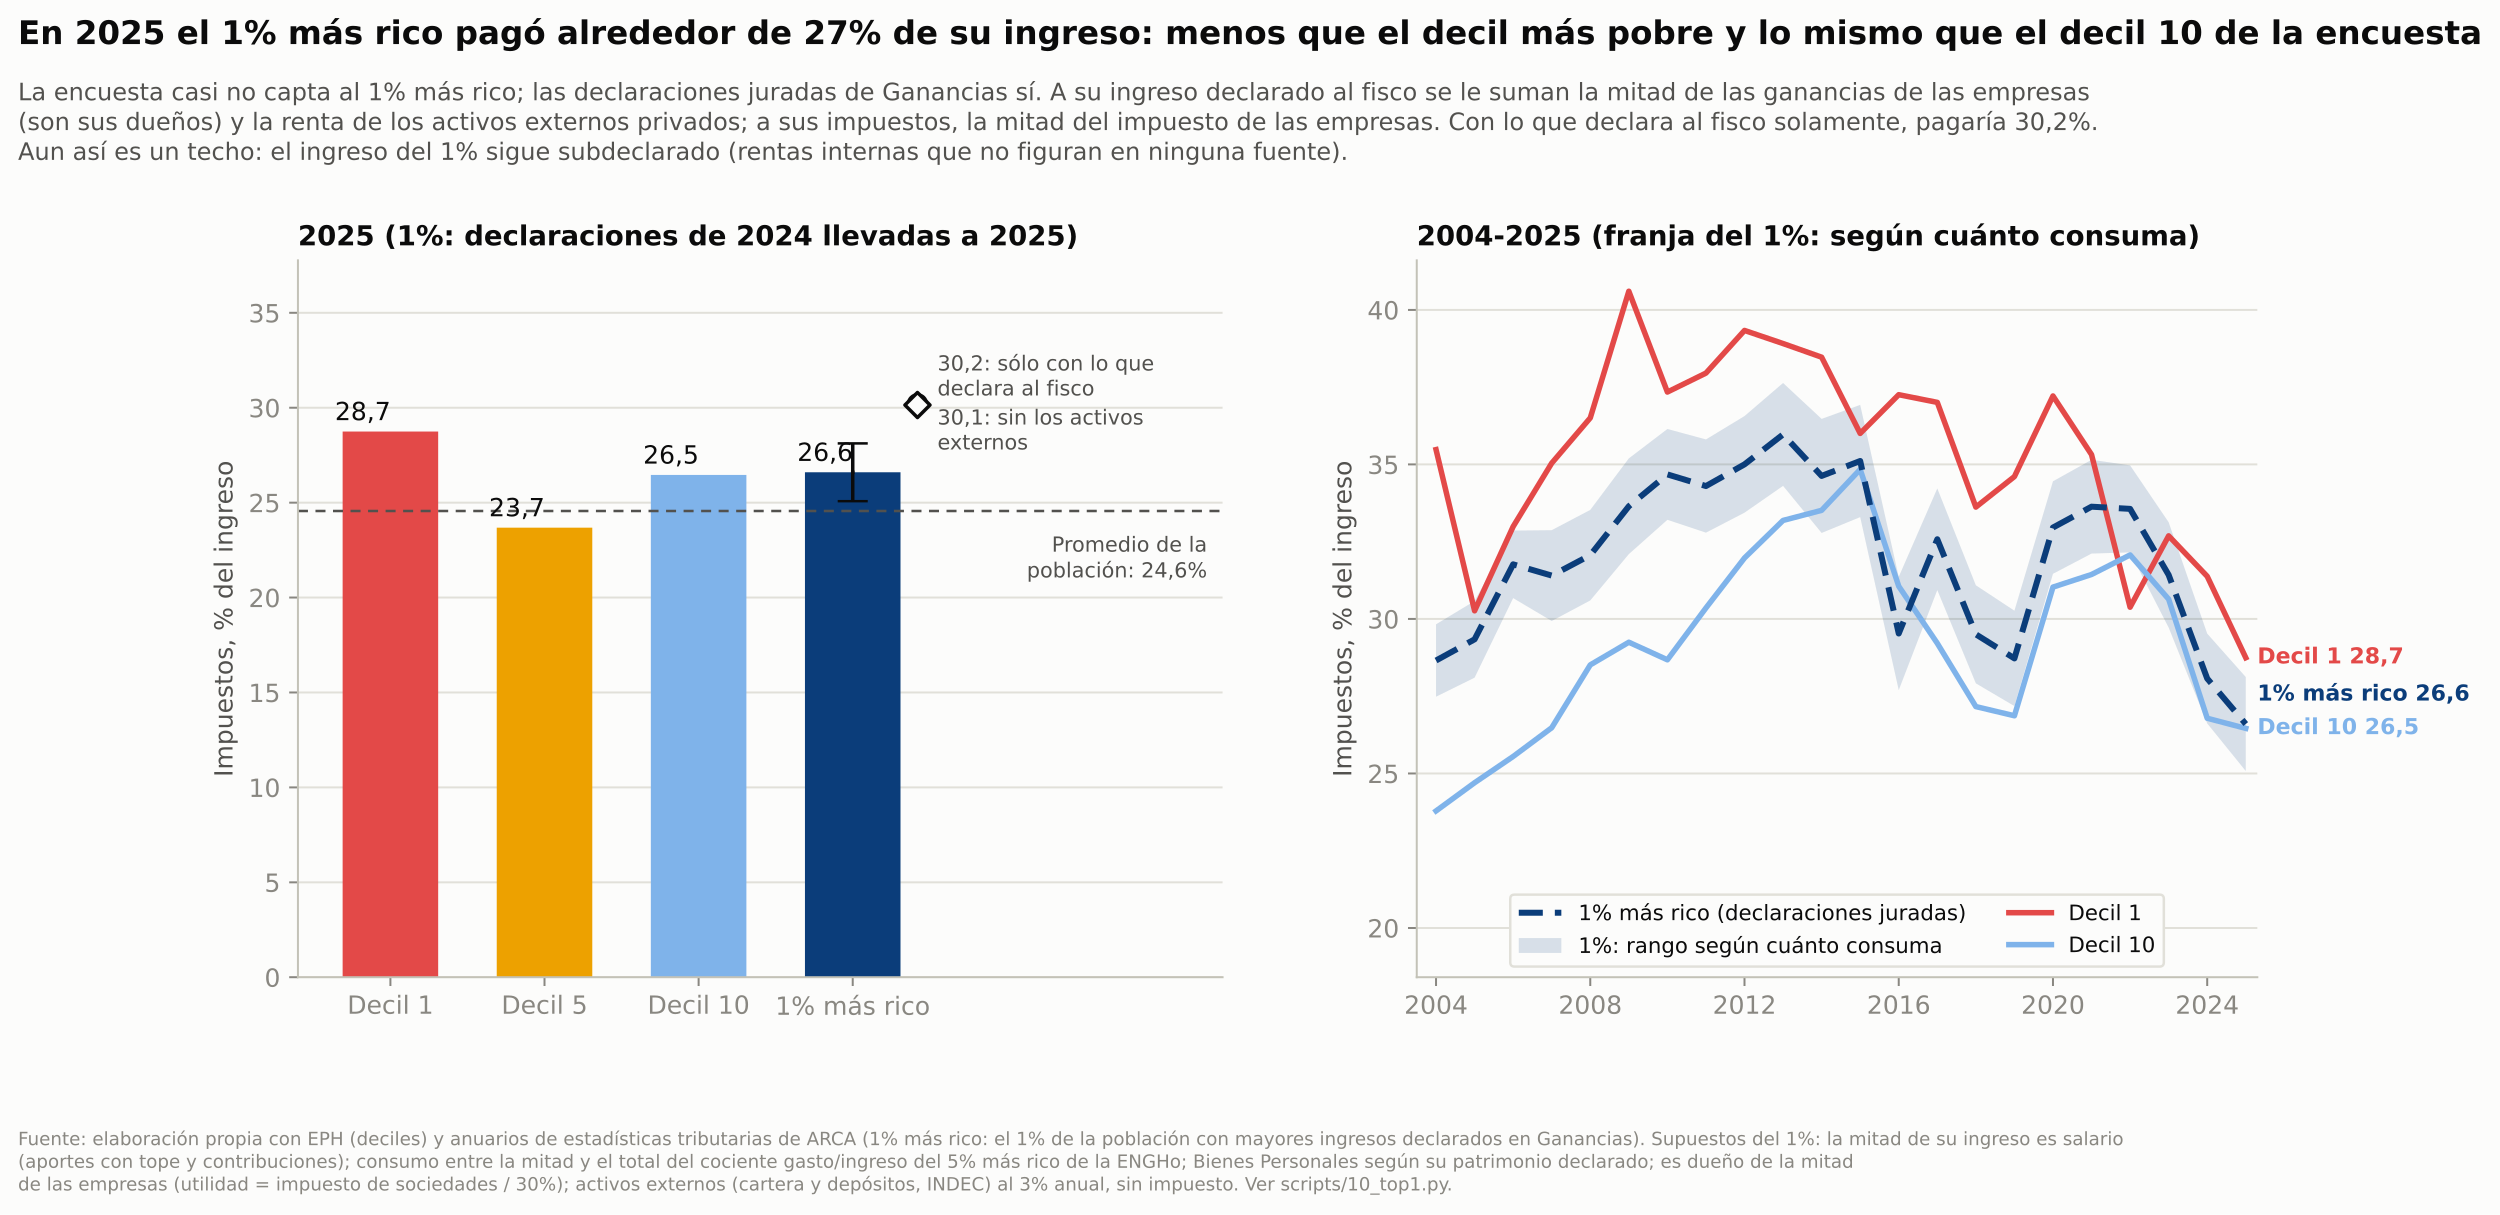
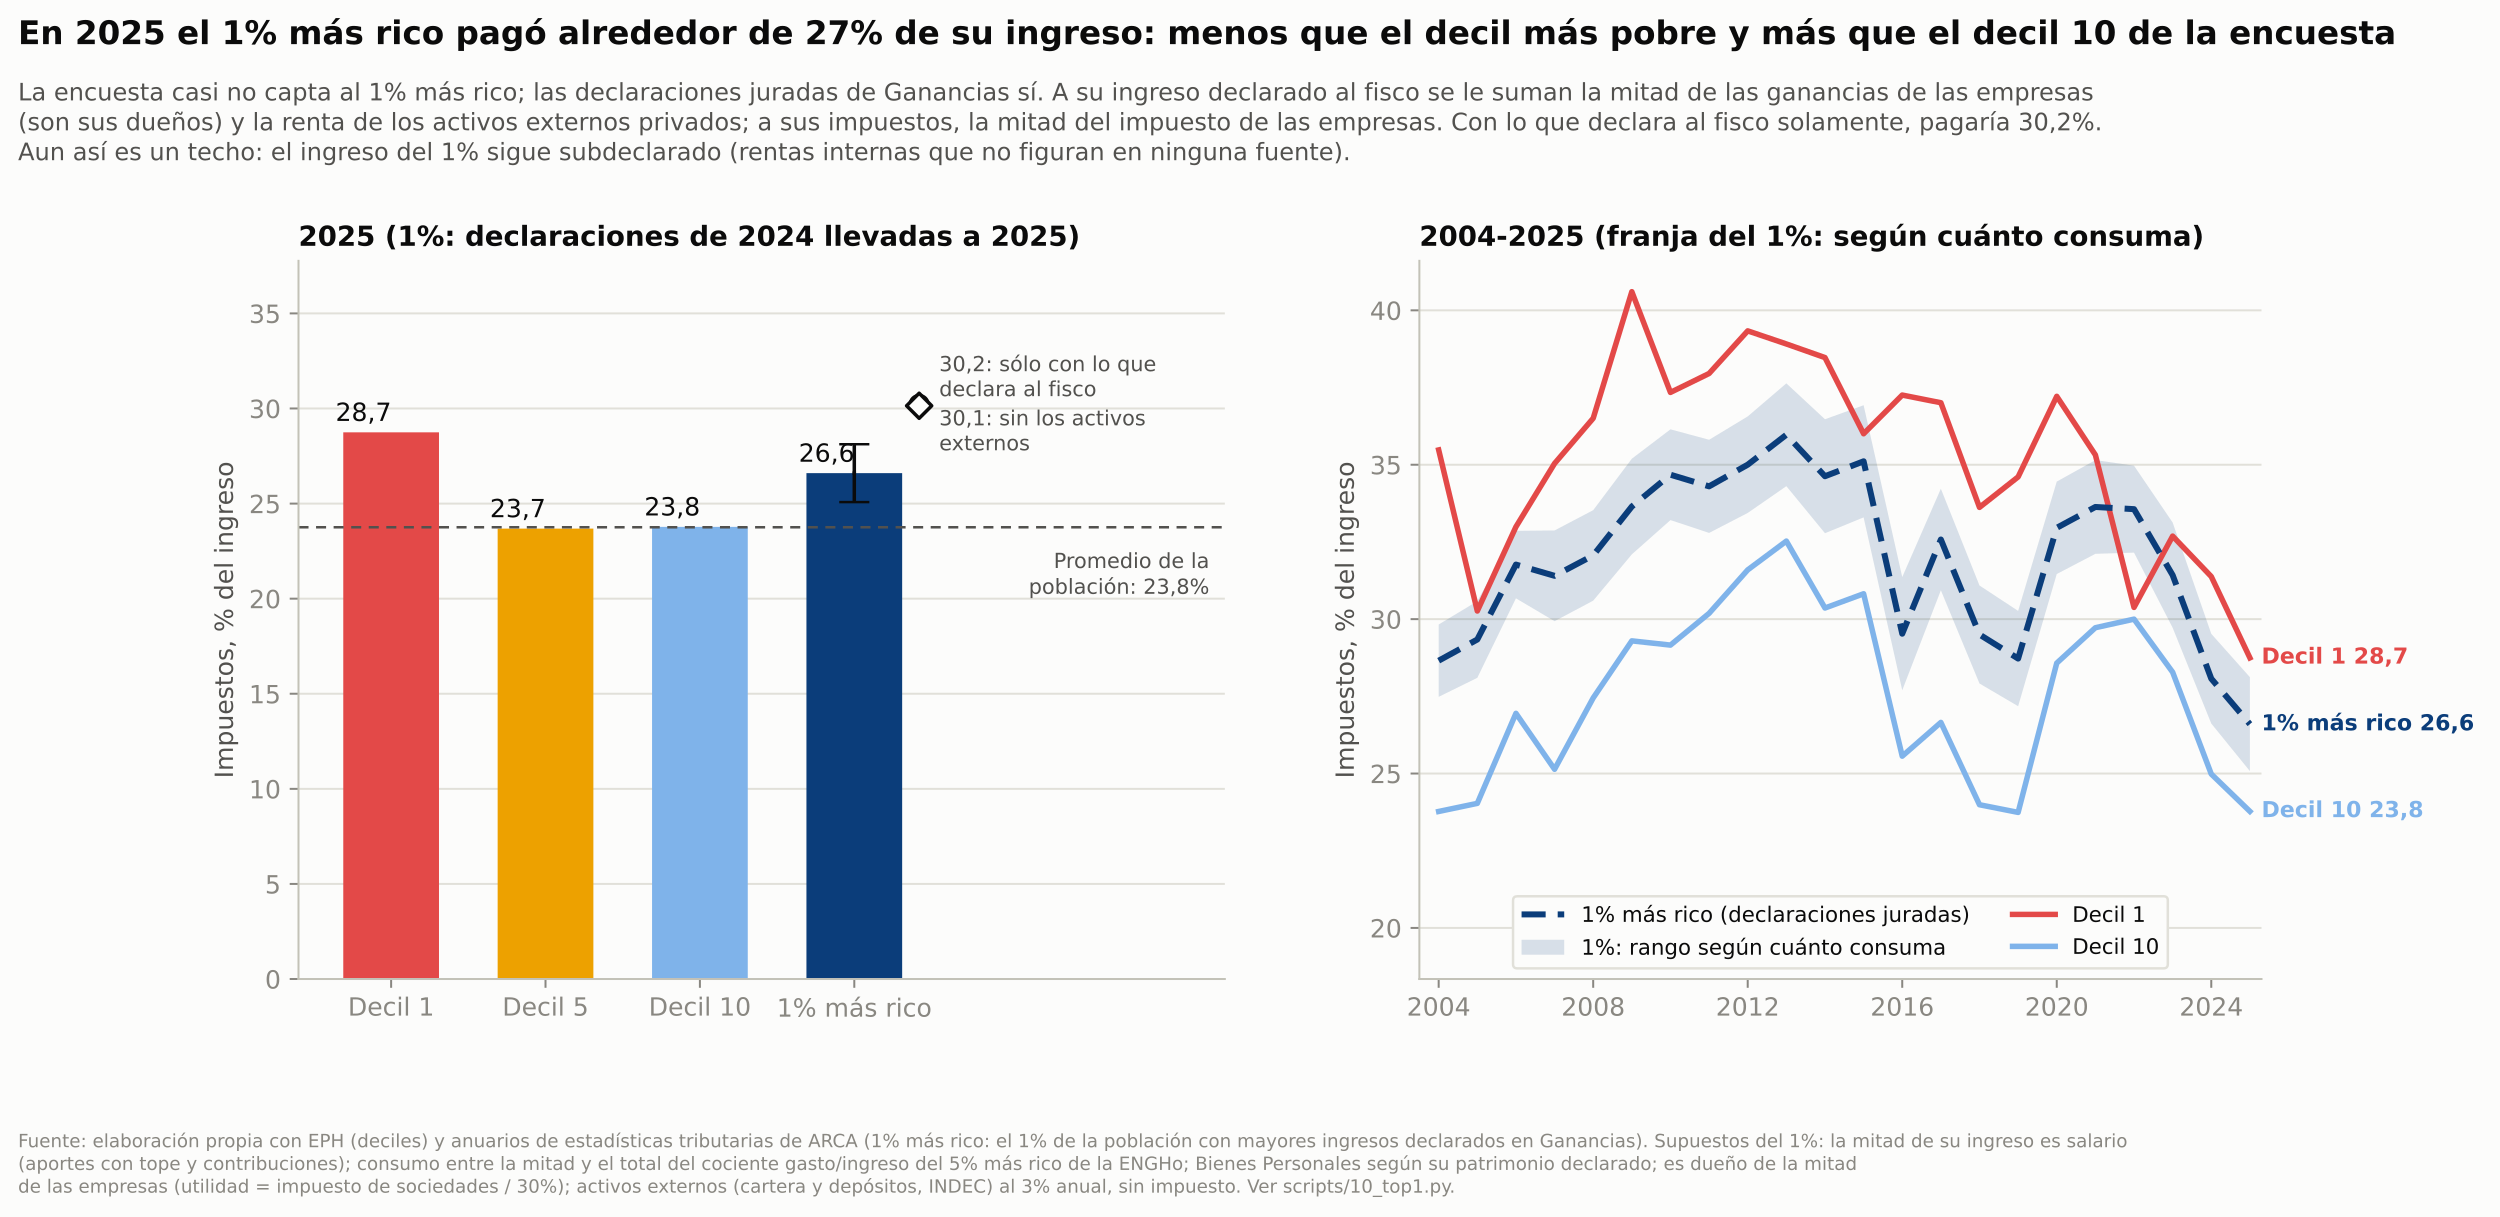
- <svg xmlns="http://www.w3.org/2000/svg" xmlns:xlink="http://www.w3.org/1999/xlink" width="998.346pt" height="485.082pt" viewBox="0 0 998.346 485.082" version="1.1">
+ <svg xmlns="http://www.w3.org/2000/svg" xmlns:xlink="http://www.w3.org/1999/xlink" width="996.511pt" height="485.082pt" viewBox="0 0 996.511 485.082" version="1.1">
  <defs>
    <style type="text/css">*{stroke-linejoin: round; stroke-linecap: butt}</style>
  </defs>
  <g id="figure_1">
    <g id="patch_1">
-       <path d="M 0 485.082  L 998.346 485.082  L 998.346 0  L 0 0  z " style="fill: #fcfcfb" />
+       <path d="M 0 485.082  L 996.511 485.082  L 996.511 0  L 0 0  z " style="fill: #fcfcfb" />
    </g>
    <g id="axes_1">
      <g id="patch_2">
        <path d="M 118.98 390.24  L 488.223 390.24  L 488.223 103.968  L 118.98 103.968  z " style="fill: #fcfcfb" />
      </g>
      <g id="matplotlib.axis_1">
        <g id="xtick_1">
          <g id="line2d_1">
            <defs>
-               <path id="m5afab92c2d" d="M 0 0  L 0 3.5  " style="stroke: #898781; stroke-width: 0.8" />
+               <path id="mdce2cc5792" d="M 0 0  L 0 3.5  " style="stroke: #898781; stroke-width: 0.8" />
            </defs>
            <g>
-               <use xlink:href="#m5afab92c2d" x="155.904" y="390.24" style="fill: #898781; stroke: #898781; stroke-width: 0.8" />
+               <use xlink:href="#mdce2cc5792" x="155.904" y="390.24" style="fill: #898781; stroke: #898781; stroke-width: 0.8" />
            </g>
          </g>
          <g id="text_1">
            <text style="font-size: 10px; font-family: 'DejaVu Sans'; text-anchor: middle; fill: #898781" x="155.904" y="404.838" transform="rotate(-0 155.9043 404.8384)">Decil 1</text>
          </g>
        </g>
        <g id="xtick_2">
          <g id="line2d_2">
            <g>
-               <use xlink:href="#m5afab92c2d" x="217.445" y="390.24" style="fill: #898781; stroke: #898781; stroke-width: 0.8" />
+               <use xlink:href="#mdce2cc5792" x="217.445" y="390.24" style="fill: #898781; stroke: #898781; stroke-width: 0.8" />
            </g>
          </g>
          <g id="text_2">
            <text style="font-size: 10px; font-family: 'DejaVu Sans'; text-anchor: middle; fill: #898781" x="217.445" y="404.838" transform="rotate(-0 217.4449 404.8384)">Decil 5</text>
          </g>
        </g>
        <g id="xtick_3">
          <g id="line2d_3">
            <g>
-               <use xlink:href="#m5afab92c2d" x="278.985" y="390.24" style="fill: #898781; stroke: #898781; stroke-width: 0.8" />
+               <use xlink:href="#mdce2cc5792" x="278.985" y="390.24" style="fill: #898781; stroke: #898781; stroke-width: 0.8" />
            </g>
          </g>
          <g id="text_3">
            <text style="font-size: 10px; font-family: 'DejaVu Sans'; text-anchor: middle; fill: #898781" x="278.985" y="404.838" transform="rotate(-0 278.9854 404.8384)">Decil 10</text>
          </g>
        </g>
        <g id="xtick_4">
          <g id="line2d_4">
            <g>
-               <use xlink:href="#m5afab92c2d" x="340.526" y="390.24" style="fill: #898781; stroke: #898781; stroke-width: 0.8" />
+               <use xlink:href="#mdce2cc5792" x="340.526" y="390.24" style="fill: #898781; stroke: #898781; stroke-width: 0.8" />
            </g>
          </g>
          <g id="text_4">
            <text style="font-size: 10px; font-family: 'DejaVu Sans'; text-anchor: middle; fill: #898781" x="340.526" y="405.238" transform="rotate(-0 340.5259 405.2384)">1% más rico</text>
          </g>
        </g>
      </g>
      <g id="matplotlib.axis_2">
        <g id="ytick_1">
          <g id="line2d_5">
-             <path d="M 118.98 390.24  L 488.223 390.24  " clip-path="url(#pe74b79277b)" style="fill: none; stroke: #e1e0d9; stroke-width: 0.8; stroke-linecap: square" />
+             <path d="M 118.98 390.24  L 488.223 390.24  " clip-path="url(#pda85a50dc4)" style="fill: none; stroke: #e1e0d9; stroke-width: 0.8; stroke-linecap: square" />
          </g>
          <g id="line2d_6">
            <defs>
-               <path id="maa67531d30" d="M 0 0  L -3.5 0  " style="stroke: #898781; stroke-width: 0.8" />
+               <path id="m5484d71005" d="M 0 0  L -3.5 0  " style="stroke: #898781; stroke-width: 0.8" />
            </defs>
            <g>
-               <use xlink:href="#maa67531d30" x="118.98" y="390.24" style="fill: #898781; stroke: #898781; stroke-width: 0.8" />
+               <use xlink:href="#m5484d71005" x="118.98" y="390.24" style="fill: #898781; stroke: #898781; stroke-width: 0.8" />
            </g>
          </g>
          <g id="text_5">
            <text style="font-size: 10px; font-family: 'DejaVu Sans'; text-anchor: end; fill: #898781" x="111.98" y="394.039" transform="rotate(-0 111.98 394.0388)">0</text>
          </g>
        </g>
        <g id="ytick_2">
          <g id="line2d_7">
-             <path d="M 118.98 352.338  L 488.223 352.338  " clip-path="url(#pe74b79277b)" style="fill: none; stroke: #e1e0d9; stroke-width: 0.8; stroke-linecap: square" />
+             <path d="M 118.98 352.338  L 488.223 352.338  " clip-path="url(#pda85a50dc4)" style="fill: none; stroke: #e1e0d9; stroke-width: 0.8; stroke-linecap: square" />
          </g>
          <g id="line2d_8">
            <g>
-               <use xlink:href="#maa67531d30" x="118.98" y="352.338" style="fill: #898781; stroke: #898781; stroke-width: 0.8" />
+               <use xlink:href="#m5484d71005" x="118.98" y="352.338" style="fill: #898781; stroke: #898781; stroke-width: 0.8" />
            </g>
          </g>
          <g id="text_6">
            <text style="font-size: 10px; font-family: 'DejaVu Sans'; text-anchor: end; fill: #898781" x="111.98" y="356.137" transform="rotate(-0 111.98 356.1365)">5</text>
          </g>
        </g>
        <g id="ytick_3">
          <g id="line2d_9">
-             <path d="M 118.98 314.435  L 488.223 314.435  " clip-path="url(#pe74b79277b)" style="fill: none; stroke: #e1e0d9; stroke-width: 0.8; stroke-linecap: square" />
+             <path d="M 118.98 314.435  L 488.223 314.435  " clip-path="url(#pda85a50dc4)" style="fill: none; stroke: #e1e0d9; stroke-width: 0.8; stroke-linecap: square" />
          </g>
          <g id="line2d_10">
            <g>
-               <use xlink:href="#maa67531d30" x="118.98" y="314.435" style="fill: #898781; stroke: #898781; stroke-width: 0.8" />
+               <use xlink:href="#m5484d71005" x="118.98" y="314.435" style="fill: #898781; stroke: #898781; stroke-width: 0.8" />
            </g>
          </g>
          <g id="text_7">
            <text style="font-size: 10px; font-family: 'DejaVu Sans'; text-anchor: end; fill: #898781" x="111.98" y="318.234" transform="rotate(-0 111.98 318.2342)">10</text>
          </g>
        </g>
        <g id="ytick_4">
          <g id="line2d_11">
-             <path d="M 118.98 276.533  L 488.223 276.533  " clip-path="url(#pe74b79277b)" style="fill: none; stroke: #e1e0d9; stroke-width: 0.8; stroke-linecap: square" />
+             <path d="M 118.98 276.533  L 488.223 276.533  " clip-path="url(#pda85a50dc4)" style="fill: none; stroke: #e1e0d9; stroke-width: 0.8; stroke-linecap: square" />
          </g>
          <g id="line2d_12">
            <g>
-               <use xlink:href="#maa67531d30" x="118.98" y="276.533" style="fill: #898781; stroke: #898781; stroke-width: 0.8" />
+               <use xlink:href="#m5484d71005" x="118.98" y="276.533" style="fill: #898781; stroke: #898781; stroke-width: 0.8" />
            </g>
          </g>
          <g id="text_8">
            <text style="font-size: 10px; font-family: 'DejaVu Sans'; text-anchor: end; fill: #898781" x="111.98" y="280.332" transform="rotate(-0 111.98 280.3319)">15</text>
          </g>
        </g>
        <g id="ytick_5">
          <g id="line2d_13">
-             <path d="M 118.98 238.631  L 488.223 238.631  " clip-path="url(#pe74b79277b)" style="fill: none; stroke: #e1e0d9; stroke-width: 0.8; stroke-linecap: square" />
+             <path d="M 118.98 238.631  L 488.223 238.631  " clip-path="url(#pda85a50dc4)" style="fill: none; stroke: #e1e0d9; stroke-width: 0.8; stroke-linecap: square" />
          </g>
          <g id="line2d_14">
            <g>
-               <use xlink:href="#maa67531d30" x="118.98" y="238.631" style="fill: #898781; stroke: #898781; stroke-width: 0.8" />
+               <use xlink:href="#m5484d71005" x="118.98" y="238.631" style="fill: #898781; stroke: #898781; stroke-width: 0.8" />
            </g>
          </g>
          <g id="text_9">
            <text style="font-size: 10px; font-family: 'DejaVu Sans'; text-anchor: end; fill: #898781" x="111.98" y="242.43" transform="rotate(-0 111.98 242.4296)">20</text>
          </g>
        </g>
        <g id="ytick_6">
          <g id="line2d_15">
-             <path d="M 118.98 200.729  L 488.223 200.729  " clip-path="url(#pe74b79277b)" style="fill: none; stroke: #e1e0d9; stroke-width: 0.8; stroke-linecap: square" />
+             <path d="M 118.98 200.729  L 488.223 200.729  " clip-path="url(#pda85a50dc4)" style="fill: none; stroke: #e1e0d9; stroke-width: 0.8; stroke-linecap: square" />
          </g>
          <g id="line2d_16">
            <g>
-               <use xlink:href="#maa67531d30" x="118.98" y="200.729" style="fill: #898781; stroke: #898781; stroke-width: 0.8" />
+               <use xlink:href="#m5484d71005" x="118.98" y="200.729" style="fill: #898781; stroke: #898781; stroke-width: 0.8" />
            </g>
          </g>
          <g id="text_10">
            <text style="font-size: 10px; font-family: 'DejaVu Sans'; text-anchor: end; fill: #898781" x="111.98" y="204.527" transform="rotate(-0 111.98 204.5273)">25</text>
          </g>
        </g>
        <g id="ytick_7">
          <g id="line2d_17">
-             <path d="M 118.98 162.826  L 488.223 162.826  " clip-path="url(#pe74b79277b)" style="fill: none; stroke: #e1e0d9; stroke-width: 0.8; stroke-linecap: square" />
+             <path d="M 118.98 162.826  L 488.223 162.826  " clip-path="url(#pda85a50dc4)" style="fill: none; stroke: #e1e0d9; stroke-width: 0.8; stroke-linecap: square" />
          </g>
          <g id="line2d_18">
            <g>
-               <use xlink:href="#maa67531d30" x="118.98" y="162.826" style="fill: #898781; stroke: #898781; stroke-width: 0.8" />
+               <use xlink:href="#m5484d71005" x="118.98" y="162.826" style="fill: #898781; stroke: #898781; stroke-width: 0.8" />
            </g>
          </g>
          <g id="text_11">
            <text style="font-size: 10px; font-family: 'DejaVu Sans'; text-anchor: end; fill: #898781" x="111.98" y="166.625" transform="rotate(-0 111.98 166.625)">30</text>
          </g>
        </g>
        <g id="ytick_8">
          <g id="line2d_19">
-             <path d="M 118.98 124.924  L 488.223 124.924  " clip-path="url(#pe74b79277b)" style="fill: none; stroke: #e1e0d9; stroke-width: 0.8; stroke-linecap: square" />
+             <path d="M 118.98 124.924  L 488.223 124.924  " clip-path="url(#pda85a50dc4)" style="fill: none; stroke: #e1e0d9; stroke-width: 0.8; stroke-linecap: square" />
          </g>
          <g id="line2d_20">
            <g>
-               <use xlink:href="#maa67531d30" x="118.98" y="124.924" style="fill: #898781; stroke: #898781; stroke-width: 0.8" />
+               <use xlink:href="#m5484d71005" x="118.98" y="124.924" style="fill: #898781; stroke: #898781; stroke-width: 0.8" />
            </g>
          </g>
          <g id="text_12">
            <text style="font-size: 10px; font-family: 'DejaVu Sans'; text-anchor: end; fill: #898781" x="111.98" y="128.723" transform="rotate(-0 111.98 128.7227)">35</text>
          </g>
        </g>
        <g id="text_13">
          <text style="font-size: 10px; font-family: 'DejaVu Sans'; text-anchor: middle; fill: #52514e" x="92.853" y="247.104" transform="rotate(-90 92.85266 247.104)">Impuestos, % del ingreso</text>
        </g>
      </g>
      <g id="patch_3">
-         <path d="M 136.827 390.24  L 174.982 390.24  L 174.982 172.332  L 136.827 172.332  z " clip-path="url(#pe74b79277b)" style="fill: #e34948" />
+         <path d="M 136.827 390.24  L 174.982 390.24  L 174.982 172.332  L 136.827 172.332  z " clip-path="url(#pda85a50dc4)" style="fill: #e34948" />
      </g>
      <g id="patch_4">
-         <path d="M 198.367 390.24  L 236.522 390.24  L 236.522 210.713  L 198.367 210.713  z " clip-path="url(#pe74b79277b)" style="fill: #eda100" />
+         <path d="M 198.367 390.24  L 236.522 390.24  L 236.522 210.713  L 198.367 210.713  z " clip-path="url(#pda85a50dc4)" style="fill: #eda100" />
      </g>
      <g id="patch_5">
-         <path d="M 259.908 390.24  L 298.063 390.24  L 298.063 189.671  L 259.908 189.671  z " clip-path="url(#pe74b79277b)" style="fill: #7fb3ea" />
+         <path d="M 259.908 390.24  L 298.063 390.24  L 298.063 210.018  L 259.908 210.018  z " clip-path="url(#pda85a50dc4)" style="fill: #7fb3ea" />
      </g>
      <g id="patch_6">
-         <path d="M 321.448 390.24  L 359.604 390.24  L 359.604 188.606  L 321.448 188.606  z " clip-path="url(#pe74b79277b)" style="fill: #0b3d7a" />
+         <path d="M 321.448 390.24  L 359.604 390.24  L 359.604 188.606  L 321.448 188.606  z " clip-path="url(#pda85a50dc4)" style="fill: #0b3d7a" />
      </g>
      <g id="LineCollection_1">
-         <path d="M 340.526 200.138  L 340.526 177.074  " clip-path="url(#pe74b79277b)" style="fill: none; stroke: #0b0b0b; stroke-width: 1.4" />
+         <path d="M 340.526 200.138  L 340.526 177.074  " clip-path="url(#pda85a50dc4)" style="fill: none; stroke: #0b0b0b; stroke-width: 1.4" />
      </g>
      <g id="line2d_21">
        <defs>
-           <path id="ma79f69ac75" d="M 6 0  L -6 -0  " style="stroke: #0b0b0b" />
+           <path id="m976a6bbd96" d="M 6 0  L -6 -0  " style="stroke: #0b0b0b" />
        </defs>
-         <g clip-path="url(#pe74b79277b)">
-           <use xlink:href="#ma79f69ac75" x="340.526" y="200.138" style="fill: #0b0b0b; stroke: #0b0b0b" />
+         <g clip-path="url(#pda85a50dc4)">
+           <use xlink:href="#m976a6bbd96" x="340.526" y="200.138" style="fill: #0b0b0b; stroke: #0b0b0b" />
        </g>
      </g>
      <g id="line2d_22">
-         <g clip-path="url(#pe74b79277b)">
-           <use xlink:href="#ma79f69ac75" x="340.526" y="177.074" style="fill: #0b0b0b; stroke: #0b0b0b" />
+         <g clip-path="url(#pda85a50dc4)">
+           <use xlink:href="#m976a6bbd96" x="340.526" y="177.074" style="fill: #0b0b0b; stroke: #0b0b0b" />
        </g>
      </g>
      <g id="line2d_23">
-         <path d="M 118.98 204.057  L 488.223 204.057  " clip-path="url(#pe74b79277b)" style="fill: none; stroke-dasharray: 4,3; stroke-dashoffset: 0; stroke: #52514e" />
+         <path d="M 118.98 210.172  L 488.223 210.172  " clip-path="url(#pda85a50dc4)" style="fill: none; stroke-dasharray: 4,3; stroke-dashoffset: 0; stroke: #52514e" />
      </g>
      <g id="line2d_24">
-         <path d="M 340.526 188.606  " clip-path="url(#pe74b79277b)" style="fill: none; stroke: #0b0b0b; stroke-width: 1.4; stroke-linecap: square" />
+         <path d="M 340.526 188.606  " clip-path="url(#pda85a50dc4)" style="fill: none; stroke: #0b0b0b; stroke-width: 1.4; stroke-linecap: square" />
      </g>
      <g id="patch_7">
        <path d="M 118.98 390.24  L 118.98 103.968  " style="fill: none; stroke: #c3c2b7; stroke-width: 0.8; stroke-linejoin: miter; stroke-linecap: square" />
      </g>
      <g id="patch_8">
        <path d="M 118.98 390.24  L 488.223 390.24  " style="fill: none; stroke: #c3c2b7; stroke-width: 0.8; stroke-linejoin: miter; stroke-linecap: square" />
      </g>
      <g id="text_14">
        <text style="font-size: 10px; font-family: 'DejaVu Sans'; text-anchor: start; fill: #0b0b0b" x="133.75" y="167.783" transform="rotate(-0 133.7497 167.7835)">28,7</text>
      </g>
      <g id="text_15">
        <text style="font-size: 10px; font-family: 'DejaVu Sans'; text-anchor: start; fill: #0b0b0b" x="195.29" y="206.165" transform="rotate(-0 195.2903 206.1645)">23,7</text>
      </g>
      <g id="text_16">
-         <text style="font-size: 10px; font-family: 'DejaVu Sans'; text-anchor: start; fill: #0b0b0b" x="256.831" y="185.123" transform="rotate(-0 256.8308 185.1228)">26,5</text>
+         <text style="font-size: 10px; font-family: 'DejaVu Sans'; text-anchor: start; fill: #0b0b0b" x="256.831" y="205.47" transform="rotate(-0 256.8308 205.4699)">23,8</text>
      </g>
      <g id="text_17">
        <text style="font-size: 10px; font-family: 'DejaVu Sans'; text-anchor: start; fill: #0b0b0b" x="318.371" y="184.058" transform="rotate(-0 318.3714 184.0577)">26,6</text>
      </g>
      <g id="text_18">
        <text style="font-size: 8.3px; font-family: 'DejaVu Sans'; fill: #52514e" transform="translate(374.3732 147.951)">30,2: sólo con lo que</text>
        <text style="font-size: 8.3px; font-family: 'DejaVu Sans'; fill: #52514e" transform="translate(374.3732 157.9133)">declara al fisco</text>
      </g>
      <g id="text_19">
        <text style="font-size: 8.3px; font-family: 'DejaVu Sans'; fill: #52514e" transform="translate(374.3732 169.5292)">30,1: sin los activos</text>
        <text style="font-size: 8.3px; font-family: 'DejaVu Sans'; fill: #52514e" transform="translate(374.3732 179.4909)">externos</text>
      </g>
      <g id="text_20">
-         <text style="font-size: 8.3px; font-family: 'DejaVu Sans'; fill: #52514e" transform="translate(420.0124 220.2906)">Promedio de la</text>
-         <text style="font-size: 8.3px; font-family: 'DejaVu Sans'; fill: #52514e" transform="translate(410.0511 230.5849)">población: 24,6%</text>
+         <text style="font-size: 8.3px; font-family: 'DejaVu Sans'; fill: #52514e" transform="translate(420.0124 226.4059)">Promedio de la</text>
+         <text style="font-size: 8.3px; font-family: 'DejaVu Sans'; fill: #52514e" transform="translate(410.0511 236.7002)">población: 23,8%</text>
      </g>
      <g id="text_21">
        <text style="font-weight: 700; font-size: 11px; font-family: 'DejaVu Sans'; text-anchor: start; fill: #0b0b0b" x="118.98" y="97.968" transform="rotate(-0 118.98 97.968)">2025 (1%: declaraciones de 2024 llevadas a 2025)</text>
      </g>
      <g id="PathCollection_1">
        <defs>
-           <path id="m1089ba8c51" d="M 0 3.536  C 0.938 3.536 1.837 3.163 2.5 2.5  C 3.163 1.837 3.536 0.938 3.536 0  C 3.536 -0.938 3.163 -1.837 2.5 -2.5  C 1.837 -3.163 0.938 -3.536 0 -3.536  C -0.938 -3.536 -1.837 -3.163 -2.5 -2.5  C -3.163 -1.837 -3.536 -0.938 -3.536 0  C -3.536 0.938 -3.163 1.837 -2.5 2.5  C -1.837 3.163 -0.938 3.536 0 3.536  z " style="stroke: #0b0b0b; stroke-width: 1.4" />
+           <path id="m5e485e4999" d="M 0 3.536  C 0.938 3.536 1.837 3.163 2.5 2.5  C 3.163 1.837 3.536 0.938 3.536 0  C 3.536 -0.938 3.163 -1.837 2.5 -2.5  C 1.837 -3.163 0.938 -3.536 0 -3.536  C -0.938 -3.536 -1.837 -3.163 -2.5 -2.5  C -3.163 -1.837 -3.536 -0.938 -3.536 0  C -3.536 0.938 -3.163 1.837 -2.5 2.5  C -1.837 3.163 -0.938 3.536 0 3.536  z " style="stroke: #0b0b0b; stroke-width: 1.4" />
        </defs>
-         <g clip-path="url(#pe74b79277b)">
-           <use xlink:href="#m1089ba8c51" x="366.373" y="161.222" style="fill: #fcfcfb; stroke: #0b0b0b; stroke-width: 1.4" />
+         <g clip-path="url(#pda85a50dc4)">
+           <use xlink:href="#m5e485e4999" x="366.373" y="161.222" style="fill: #fcfcfb; stroke: #0b0b0b; stroke-width: 1.4" />
        </g>
      </g>
      <g id="PathCollection_2">
        <defs>
-           <path id="m31083567e9" d="M -0 5  L 5 0  L 0 -5  L -5 -0  z " style="stroke: #0b0b0b; stroke-width: 1.4" />
+           <path id="m8ebac4a317" d="M -0 5  L 5 0  L 0 -5  L -5 -0  z " style="stroke: #0b0b0b; stroke-width: 1.4" />
        </defs>
-         <g clip-path="url(#pe74b79277b)">
-           <use xlink:href="#m31083567e9" x="366.373" y="161.741" style="fill: #fcfcfb; stroke: #0b0b0b; stroke-width: 1.4" />
+         <g clip-path="url(#pda85a50dc4)">
+           <use xlink:href="#m8ebac4a317" x="366.373" y="161.741" style="fill: #fcfcfb; stroke: #0b0b0b; stroke-width: 1.4" />
        </g>
      </g>
    </g>
    <g id="axes_2">
      <g id="patch_9">
        <path d="M 565.764 390.24  L 901.44 390.24  L 901.44 103.968  L 565.764 103.968  z " style="fill: #fcfcfb" />
      </g>
      <g id="matplotlib.axis_3">
        <g id="xtick_5">
          <g id="line2d_25">
            <g>
-               <use xlink:href="#m5afab92c2d" x="573.463" y="390.24" style="fill: #898781; stroke: #898781; stroke-width: 0.8" />
+               <use xlink:href="#mdce2cc5792" x="573.463" y="390.24" style="fill: #898781; stroke: #898781; stroke-width: 0.8" />
            </g>
          </g>
          <g id="text_22">
            <text style="font-size: 10px; font-family: 'DejaVu Sans'; text-anchor: middle; fill: #898781" x="573.463" y="404.838" transform="rotate(-0 573.4633 404.8377)">2004</text>
          </g>
        </g>
        <g id="xtick_6">
          <g id="line2d_26">
            <g>
-               <use xlink:href="#m5afab92c2d" x="635.055" y="390.24" style="fill: #898781; stroke: #898781; stroke-width: 0.8" />
+               <use xlink:href="#mdce2cc5792" x="635.055" y="390.24" style="fill: #898781; stroke: #898781; stroke-width: 0.8" />
            </g>
          </g>
          <g id="text_23">
            <text style="font-size: 10px; font-family: 'DejaVu Sans'; text-anchor: middle; fill: #898781" x="635.055" y="404.838" transform="rotate(-0 635.0552 404.8377)">2008</text>
          </g>
        </g>
        <g id="xtick_7">
          <g id="line2d_27">
            <g>
-               <use xlink:href="#m5afab92c2d" x="696.647" y="390.24" style="fill: #898781; stroke: #898781; stroke-width: 0.8" />
+               <use xlink:href="#mdce2cc5792" x="696.647" y="390.24" style="fill: #898781; stroke: #898781; stroke-width: 0.8" />
            </g>
          </g>
          <g id="text_24">
            <text style="font-size: 10px; font-family: 'DejaVu Sans'; text-anchor: middle; fill: #898781" x="696.647" y="404.838" transform="rotate(-0 696.647 404.8377)">2012</text>
          </g>
        </g>
        <g id="xtick_8">
          <g id="line2d_28">
            <g>
-               <use xlink:href="#m5afab92c2d" x="758.239" y="390.24" style="fill: #898781; stroke: #898781; stroke-width: 0.8" />
+               <use xlink:href="#mdce2cc5792" x="758.239" y="390.24" style="fill: #898781; stroke: #898781; stroke-width: 0.8" />
            </g>
          </g>
          <g id="text_25">
            <text style="font-size: 10px; font-family: 'DejaVu Sans'; text-anchor: middle; fill: #898781" x="758.239" y="404.838" transform="rotate(-0 758.2389 404.8377)">2016</text>
          </g>
        </g>
        <g id="xtick_9">
          <g id="line2d_29">
            <g>
-               <use xlink:href="#m5afab92c2d" x="819.831" y="390.24" style="fill: #898781; stroke: #898781; stroke-width: 0.8" />
+               <use xlink:href="#mdce2cc5792" x="819.831" y="390.24" style="fill: #898781; stroke: #898781; stroke-width: 0.8" />
            </g>
          </g>
          <g id="text_26">
            <text style="font-size: 10px; font-family: 'DejaVu Sans'; text-anchor: middle; fill: #898781" x="819.831" y="404.838" transform="rotate(-0 819.8308 404.8377)">2020</text>
          </g>
        </g>
        <g id="xtick_10">
          <g id="line2d_30">
            <g>
-               <use xlink:href="#m5afab92c2d" x="881.423" y="390.24" style="fill: #898781; stroke: #898781; stroke-width: 0.8" />
+               <use xlink:href="#mdce2cc5792" x="881.423" y="390.24" style="fill: #898781; stroke: #898781; stroke-width: 0.8" />
            </g>
          </g>
          <g id="text_27">
            <text style="font-size: 10px; font-family: 'DejaVu Sans'; text-anchor: middle; fill: #898781" x="881.423" y="404.838" transform="rotate(-0 881.4226 404.8377)">2024</text>
          </g>
        </g>
      </g>
      <g id="matplotlib.axis_4">
        <g id="ytick_9">
          <g id="line2d_31">
-             <path d="M 565.764 370.576  L 901.44 370.576  " clip-path="url(#p97c6bb6135)" style="fill: none; stroke: #e1e0d9; stroke-width: 0.8; stroke-linecap: square" />
+             <path d="M 565.764 369.876  L 901.44 369.876  " clip-path="url(#p42dffca91f)" style="fill: none; stroke: #e1e0d9; stroke-width: 0.8; stroke-linecap: square" />
          </g>
          <g id="line2d_32">
            <g>
-               <use xlink:href="#maa67531d30" x="565.764" y="370.576" style="fill: #898781; stroke: #898781; stroke-width: 0.8" />
+               <use xlink:href="#m5484d71005" x="565.764" y="369.876" style="fill: #898781; stroke: #898781; stroke-width: 0.8" />
            </g>
          </g>
          <g id="text_28">
-             <text style="font-size: 10px; font-family: 'DejaVu Sans'; text-anchor: end; fill: #898781" x="558.764" y="374.375" transform="rotate(-0 558.7643 374.3749)">20</text>
+             <text style="font-size: 10px; font-family: 'DejaVu Sans'; text-anchor: end; fill: #898781" x="558.764" y="373.675" transform="rotate(-0 558.7643 373.6747)">20</text>
          </g>
        </g>
        <g id="ytick_10">
          <g id="line2d_33">
-             <path d="M 565.764 308.872  L 901.44 308.872  " clip-path="url(#p97c6bb6135)" style="fill: none; stroke: #e1e0d9; stroke-width: 0.8; stroke-linecap: square" />
+             <path d="M 565.764 308.334  L 901.44 308.334  " clip-path="url(#p42dffca91f)" style="fill: none; stroke: #e1e0d9; stroke-width: 0.8; stroke-linecap: square" />
          </g>
          <g id="line2d_34">
            <g>
-               <use xlink:href="#maa67531d30" x="565.764" y="308.872" style="fill: #898781; stroke: #898781; stroke-width: 0.8" />
+               <use xlink:href="#m5484d71005" x="565.764" y="308.334" style="fill: #898781; stroke: #898781; stroke-width: 0.8" />
            </g>
          </g>
          <g id="text_29">
-             <text style="font-size: 10px; font-family: 'DejaVu Sans'; text-anchor: end; fill: #898781" x="558.764" y="312.671" transform="rotate(-0 558.7643 312.6706)">25</text>
+             <text style="font-size: 10px; font-family: 'DejaVu Sans'; text-anchor: end; fill: #898781" x="558.764" y="312.132" transform="rotate(-0 558.7643 312.1325)">25</text>
          </g>
        </g>
        <g id="ytick_11">
          <g id="line2d_35">
-             <path d="M 565.764 247.168  L 901.44 247.168  " clip-path="url(#p97c6bb6135)" style="fill: none; stroke: #e1e0d9; stroke-width: 0.8; stroke-linecap: square" />
+             <path d="M 565.764 246.791  L 901.44 246.791  " clip-path="url(#p42dffca91f)" style="fill: none; stroke: #e1e0d9; stroke-width: 0.8; stroke-linecap: square" />
          </g>
          <g id="line2d_36">
            <g>
-               <use xlink:href="#maa67531d30" x="565.764" y="247.168" style="fill: #898781; stroke: #898781; stroke-width: 0.8" />
+               <use xlink:href="#m5484d71005" x="565.764" y="246.791" style="fill: #898781; stroke: #898781; stroke-width: 0.8" />
            </g>
          </g>
          <g id="text_30">
-             <text style="font-size: 10px; font-family: 'DejaVu Sans'; text-anchor: end; fill: #898781" x="558.764" y="250.966" transform="rotate(-0 558.7643 250.9664)">30</text>
+             <text style="font-size: 10px; font-family: 'DejaVu Sans'; text-anchor: end; fill: #898781" x="558.764" y="250.59" transform="rotate(-0 558.7643 250.5903)">30</text>
          </g>
        </g>
        <g id="ytick_12">
          <g id="line2d_37">
-             <path d="M 565.764 185.463  L 901.44 185.463  " clip-path="url(#p97c6bb6135)" style="fill: none; stroke: #e1e0d9; stroke-width: 0.8; stroke-linecap: square" />
+             <path d="M 565.764 185.249  L 901.44 185.249  " clip-path="url(#p42dffca91f)" style="fill: none; stroke: #e1e0d9; stroke-width: 0.8; stroke-linecap: square" />
          </g>
          <g id="line2d_38">
            <g>
-               <use xlink:href="#maa67531d30" x="565.764" y="185.463" style="fill: #898781; stroke: #898781; stroke-width: 0.8" />
+               <use xlink:href="#m5484d71005" x="565.764" y="185.249" style="fill: #898781; stroke: #898781; stroke-width: 0.8" />
            </g>
          </g>
          <g id="text_31">
-             <text style="font-size: 10px; font-family: 'DejaVu Sans'; text-anchor: end; fill: #898781" x="558.764" y="189.262" transform="rotate(-0 558.7643 189.2621)">35</text>
+             <text style="font-size: 10px; font-family: 'DejaVu Sans'; text-anchor: end; fill: #898781" x="558.764" y="189.048" transform="rotate(-0 558.7643 189.0481)">35</text>
          </g>
        </g>
        <g id="ytick_13">
          <g id="line2d_39">
-             <path d="M 565.764 123.759  L 901.44 123.759  " clip-path="url(#p97c6bb6135)" style="fill: none; stroke: #e1e0d9; stroke-width: 0.8; stroke-linecap: square" />
+             <path d="M 565.764 123.707  L 901.44 123.707  " clip-path="url(#p42dffca91f)" style="fill: none; stroke: #e1e0d9; stroke-width: 0.8; stroke-linecap: square" />
          </g>
          <g id="line2d_40">
            <g>
-               <use xlink:href="#maa67531d30" x="565.764" y="123.759" style="fill: #898781; stroke: #898781; stroke-width: 0.8" />
+               <use xlink:href="#m5484d71005" x="565.764" y="123.707" style="fill: #898781; stroke: #898781; stroke-width: 0.8" />
            </g>
          </g>
          <g id="text_32">
-             <text style="font-size: 10px; font-family: 'DejaVu Sans'; text-anchor: end; fill: #898781" x="558.764" y="127.558" transform="rotate(-0 558.7643 127.5579)">40</text>
+             <text style="font-size: 10px; font-family: 'DejaVu Sans'; text-anchor: end; fill: #898781" x="558.764" y="127.506" transform="rotate(-0 558.7643 127.5059)">40</text>
          </g>
        </g>
        <g id="text_33">
          <text style="font-size: 10px; font-family: 'DejaVu Sans'; text-anchor: middle; fill: #52514e" x="539.637" y="247.104" transform="rotate(-90 539.637 247.104)">Impuestos, % del ingreso</text>
        </g>
      </g>
      <g id="FillBetweenPolyCollection_1">
        <defs>
-           <path id="m2f4a96a4f3" d="M 573.463 -235.775  L 573.463 -206.858  L 588.861 -214.464  L 604.259 -246.233  L 619.657 -237.091  L 635.055 -245.3  L 650.453 -263.799  L 665.851 -277.5  L 681.249 -272.369  L 696.647 -280.353  L 712.045 -291.058  L 727.443 -272.251  L 742.841 -278.582  L 758.239 -209.477  L 773.637 -249.436  L 789.035 -212.189  L 804.433 -203.107  L 819.831 -255.943  L 835.229 -264.016  L 850.627 -264.494  L 866.025 -234.471  L 881.423 -196.188  L 896.821 -177.172  L 896.821 -214.719  L 896.821 -214.719  L 881.423 -232.055  L 866.025 -276.528  L 850.627 -299.246  L 835.229 -301.475  L 819.831 -292.888  L 804.433 -241.205  L 789.035 -251.358  L 773.637 -290.024  L 758.239 -254.727  L 742.841 -323.404  L 727.443 -317.803  L 712.045 -332.149  L 696.647 -318.934  L 681.249 -309.6  L 665.851 -313.771  L 650.453 -302.032  L 635.055 -281.468  L 619.657 -273.365  L 604.259 -273.202  L 588.861 -245.089  L 573.463 -235.775  z " />
+           <path id="m0becb25bc8" d="M 573.463 -236.157  L 573.463 -207.315  L 588.861 -214.902  L 604.259 -246.587  L 619.657 -237.469  L 635.055 -245.657  L 650.453 -264.107  L 665.851 -277.772  L 681.249 -272.654  L 696.647 -280.617  L 712.045 -291.295  L 727.443 -272.537  L 742.841 -278.852  L 758.239 -209.927  L 773.637 -249.782  L 789.035 -212.633  L 804.433 -203.575  L 819.831 -256.272  L 835.229 -264.323  L 850.627 -264.801  L 866.025 -234.856  L 881.423 -196.674  L 896.821 -177.708  L 896.821 -215.156  L 896.821 -215.156  L 881.423 -232.446  L 866.025 -276.803  L 850.627 -299.461  L 835.229 -301.684  L 819.831 -293.12  L 804.433 -241.572  L 789.035 -251.699  L 773.637 -290.264  L 758.239 -255.059  L 742.841 -323.555  L 727.443 -317.969  L 712.045 -332.277  L 696.647 -319.097  L 681.249 -309.788  L 665.851 -313.948  L 650.453 -302.24  L 635.055 -281.729  L 619.657 -273.648  L 604.259 -273.486  L 588.861 -245.446  L 573.463 -236.157  z " />
        </defs>
-         <g clip-path="url(#p97c6bb6135)">
-           <use xlink:href="#m2f4a96a4f3" x="0" y="485.082" style="fill: #0b3d7a; fill-opacity: 0.15" />
+         <g clip-path="url(#p42dffca91f)">
+           <use xlink:href="#m0becb25bc8" x="0" y="485.082" style="fill: #0b3d7a; fill-opacity: 0.15" />
        </g>
      </g>
      <g id="line2d_41">
-         <path d="M 573.463 179.548  L 588.861 243.91  L 604.259 210.269  L 619.657 184.953  L 635.055 166.884  L 650.453 116.309  L 665.851 156.552  L 681.249 148.991  L 696.647 131.961  L 712.045 137.195  L 727.443 142.638  L 742.841 173.077  L 758.239 157.614  L 773.637 160.687  L 789.035 202.496  L 804.433 190.318  L 819.831 158.128  L 835.229 181.536  L 850.627 242.471  L 866.025 213.989  L 881.423 230.148  L 896.821 262.642  " clip-path="url(#p97c6bb6135)" style="fill: none; stroke: #e34948; stroke-width: 2.2; stroke-linecap: square" />
+         <path d="M 573.463 179.35  L 588.861 243.543  L 604.259 209.99  L 619.657 184.74  L 635.055 166.719  L 650.453 116.276  L 665.851 156.414  L 681.249 148.873  L 696.647 131.887  L 712.045 137.108  L 727.443 142.536  L 742.841 172.895  L 758.239 157.473  L 773.637 160.538  L 789.035 202.237  L 804.433 190.091  L 819.831 157.985  L 835.229 181.333  L 850.627 242.108  L 866.025 213.7  L 881.423 229.817  L 896.821 262.226  " clip-path="url(#p42dffca91f)" style="fill: none; stroke: #e34948; stroke-width: 2.2; stroke-linecap: square" />
      </g>
      <g id="line2d_42">
-         <path d="M 573.463 323.832  L 588.861 312.57  L 604.259 302.09  L 619.657 290.61  L 635.055 265.513  L 650.453 256.47  L 665.851 263.485  L 681.249 242.778  L 696.647 222.819  L 712.045 207.828  L 727.443 203.792  L 742.841 187.443  L 758.239 234.113  L 773.637 256.898  L 789.035 282.17  L 804.433 285.832  L 819.831 234.451  L 835.229 229.41  L 850.627 221.601  L 866.025 239.281  L 881.423 286.823  L 896.821 290.871  " clip-path="url(#p97c6bb6135)" style="fill: none; stroke: #7fb3ea; stroke-width: 2.2; stroke-linecap: square" />
+         <path d="M 573.463 323.457  L 588.861 320.222  L 604.259 284.348  L 619.657 306.636  L 635.055 278.197  L 650.453 255.451  L 665.851 257.138  L 681.249 244.481  L 696.647 227.157  L 712.045 215.682  L 727.443 242.355  L 742.841 236.677  L 758.239 301.406  L 773.637 287.964  L 789.035 320.771  L 804.433 323.825  L 819.831 264.302  L 835.229 250.204  L 850.627 246.795  L 866.025 267.946  L 881.423 308.54  L 896.821 323.417  " clip-path="url(#p42dffca91f)" style="fill: none; stroke: #7fb3ea; stroke-width: 2.2; stroke-linecap: square" />
      </g>
      <g id="line2d_43">
-         <path d="M 573.463 263.766  L 588.861 255.305  L 604.259 225.364  L 619.657 229.854  L 635.055 221.698  L 650.453 202.166  L 665.851 189.447  L 681.249 194.098  L 696.647 185.439  L 712.045 173.478  L 727.443 190.055  L 742.841 184.089  L 758.239 252.98  L 773.637 215.352  L 789.035 253.308  L 804.433 262.926  L 819.831 210.666  L 835.229 202.337  L 850.627 203.212  L 866.025 229.582  L 881.423 270.96  L 896.821 289.137  " clip-path="url(#p97c6bb6135)" style="fill: none; stroke-dasharray: 9.6,4.8; stroke-dashoffset: 0; stroke: #0b3d7a; stroke-width: 2.4" />
+         <path d="M 573.463 263.346  L 588.861 254.908  L 604.259 225.046  L 619.657 229.523  L 635.055 221.389  L 650.453 201.908  L 665.851 189.222  L 681.249 193.861  L 696.647 185.225  L 712.045 173.296  L 727.443 189.829  L 742.841 183.878  L 758.239 252.589  L 773.637 215.059  L 789.035 252.916  L 804.433 262.509  L 819.831 210.386  L 835.229 202.078  L 850.627 202.951  L 866.025 229.252  L 881.423 270.522  L 896.821 288.65  " clip-path="url(#p42dffca91f)" style="fill: none; stroke-dasharray: 9.6,4.8; stroke-dashoffset: 0; stroke: #0b3d7a; stroke-width: 2.4" />
      </g>
      <g id="patch_10">
        <path d="M 565.764 390.24  L 565.764 103.968  " style="fill: none; stroke: #c3c2b7; stroke-width: 0.8; stroke-linejoin: miter; stroke-linecap: square" />
      </g>
      <g id="patch_11">
        <path d="M 565.764 390.24  L 901.44 390.24  " style="fill: none; stroke: #c3c2b7; stroke-width: 0.8; stroke-linejoin: miter; stroke-linecap: square" />
      </g>
      <g id="text_34">
-         <text style="font-weight: 700; font-size: 8.8px; font-family: 'DejaVu Sans'; text-anchor: start; fill: #7fb3ea" x="901.44" y="293.157" transform="rotate(-0 901.44 293.1568)">Decil 10  26,5</text>
+         <text style="font-weight: 700; font-size: 8.8px; font-family: 'DejaVu Sans'; text-anchor: start; fill: #7fb3ea" x="901.44" y="325.704" transform="rotate(-0 901.44 325.7036)">Decil 10  23,8</text>
      </g>
      <g id="text_35">
-         <text style="font-weight: 700; font-size: 8.8px; font-family: 'DejaVu Sans'; text-anchor: start; fill: #0b3d7a" x="901.44" y="279.758" transform="rotate(-0 901.44 279.7579)">1% más rico  26,6</text>
+         <text style="font-weight: 700; font-size: 8.8px; font-family: 'DejaVu Sans'; text-anchor: start; fill: #0b3d7a" x="901.44" y="291.112" transform="rotate(-0 901.44 291.1125)">1% más rico  26,6</text>
      </g>
      <g id="text_36">
-         <text style="font-weight: 700; font-size: 8.8px; font-family: 'DejaVu Sans'; text-anchor: start; fill: #e34948" x="901.44" y="264.929" transform="rotate(-0 901.44 264.9287)">Decil 1  28,7</text>
+         <text style="font-weight: 700; font-size: 8.8px; font-family: 'DejaVu Sans'; text-anchor: start; fill: #e34948" x="901.44" y="264.512" transform="rotate(-0 901.44 264.512)">Decil 1  28,7</text>
      </g>
      <g id="text_37">
        <text style="font-weight: 700; font-size: 11px; font-family: 'DejaVu Sans'; text-anchor: start; fill: #0b0b0b" x="565.764" y="97.968" transform="rotate(-0 565.7643 97.968)">2004-2025 (franja del 1%: según cuánto consuma)</text>
      </g>
      <g id="legend_1">
        <g id="patch_12">
          <path d="M 604.803 385.99  L 862.401 385.99  Q 864.101 385.99 864.101 384.29  L 864.101 358.959  Q 864.101 357.259 862.401 357.259  L 604.803 357.259  Q 603.103 357.259 603.103 358.959  L 603.103 384.29  Q 603.103 385.99 604.803 385.99  z " style="fill: #fcfcfb; stroke: #e1e0d9; stroke-linejoin: miter" />
        </g>
        <g id="line2d_44">
          <path d="M 606.503 364.482  L 615.003 364.482  L 623.503 364.482  " style="fill: none; stroke-dasharray: 9.6,4.8; stroke-dashoffset: 0; stroke: #0b3d7a; stroke-width: 2.4" />
        </g>
        <g id="text_38">
          <text style="font-size: 8.5px; font-family: 'DejaVu Sans'; text-anchor: start; fill: #0b0b0b" x="630.303" y="367.457" transform="rotate(-0 630.3033 367.4573)">1% más rico (declaraciones juradas)</text>
        </g>
        <g id="patch_13">
          <path d="M 606.503 380.548  L 623.503 380.548  L 623.503 374.598  L 606.503 374.598  z " style="fill: #0b3d7a; fill-opacity: 0.15" />
        </g>
        <g id="text_39">
          <text style="font-size: 8.5px; font-family: 'DejaVu Sans'; text-anchor: start; fill: #0b0b0b" x="630.303" y="380.548" transform="rotate(-0 630.3033 380.548)">1%: rango según cuánto consuma</text>
        </g>
        <g id="line2d_45">
          <path d="M 802.212 364.482  L 810.712 364.482  L 819.212 364.482  " style="fill: none; stroke: #e34948; stroke-width: 2.2; stroke-linecap: square" />
        </g>
        <g id="text_40">
          <text style="font-size: 8.5px; font-family: 'DejaVu Sans'; text-anchor: start; fill: #0b0b0b" x="826.012" y="367.457" transform="rotate(-0 826.0118 367.4573)">Decil 1</text>
        </g>
        <g id="line2d_46">
          <path d="M 802.212 377.233  L 810.712 377.233  L 819.212 377.233  " style="fill: none; stroke: #7fb3ea; stroke-width: 2.2; stroke-linecap: square" />
        </g>
        <g id="text_41">
          <text style="font-size: 8.5px; font-family: 'DejaVu Sans'; text-anchor: start; fill: #0b0b0b" x="826.012" y="380.208" transform="rotate(-0 826.0118 380.208)">Decil 10</text>
        </g>
      </g>
    </g>
    <g id="text_42">
-       <text style="font-weight: 700; font-size: 13px; font-family: 'DejaVu Sans'; text-anchor: start; fill: #0b0b0b" x="7.2" y="17.598" transform="rotate(-0 7.2 17.59797)">En 2025 el 1% más rico pagó alrededor de 27% de su ingreso: menos que el decil más pobre y lo mismo que el decil 10 de la encuesta</text>
+       <text style="font-weight: 700; font-size: 13px; font-family: 'DejaVu Sans'; text-anchor: start; fill: #0b0b0b" x="7.2" y="17.598" transform="rotate(-0 7.2 17.59797)">En 2025 el 1% más rico pagó alrededor de 27% de su ingreso: menos que el decil más pobre y más que el decil 10 de la encuesta</text>
    </g>
    <g id="text_43">
      <text style="font-size: 9.6px; font-family: 'DejaVu Sans'; fill: #52514e" transform="translate(7.2 40.03144)">La encuesta casi no capta al 1% más rico; las declaraciones juradas de Ganancias sí. A su ingreso declarado al fisco se le suman la mitad de las ganancias de las empresas</text>
      <text style="font-size: 9.6px; font-family: 'DejaVu Sans'; fill: #52514e" transform="translate(7.2 51.93806)">(son sus dueños) y la renta de los activos externos privados; a sus impuestos, la mitad del impuesto de las empresas. Con lo que declara al fisco solamente, pagaría 30,2%.</text>
      <text style="font-size: 9.6px; font-family: 'DejaVu Sans'; fill: #52514e" transform="translate(7.2 63.84469)">Aun así es un techo: el ingreso del 1% sigue subdeclarado (rentas internas que no figuran en ninguna fuente).</text>
    </g>
    <g id="text_44">
      <text style="font-size: 7.3px; font-family: 'DejaVu Sans'; fill: #898781" transform="translate(7.2 457.2896)">Fuente: elaboración propia con EPH (deciles) y anuarios de estadísticas tributarias de ARCA (1% más rico: el 1% de la población con mayores ingresos declarados en Ganancias). Supuestos del 1%: la mitad de su ingreso es salario</text>
      <text style="font-size: 7.3px; font-family: 'DejaVu Sans'; fill: #898781" transform="translate(7.2 466.3436)">(aportes con tope y contribuciones); consumo entre la mitad y el total del cociente gasto/ingreso del 5% más rico de la ENGHo; Bienes Personales según su patrimonio declarado; es dueño de la mitad</text>
      <text style="font-size: 7.3px; font-family: 'DejaVu Sans'; fill: #898781" transform="translate(7.2 475.3976)">de las empresas (utilidad = impuesto de sociedades / 30%); activos externos (cartera y depósitos, INDEC) al 3% anual, sin impuesto. Ver scripts/10_top1.py.</text>
    </g>
  </g>
  <defs>
-     <clipPath id="pe74b79277b">
+     <clipPath id="pda85a50dc4">
      <rect x="118.98" y="103.968" width="369.243" height="286.272" />
    </clipPath>
-     <clipPath id="p97c6bb6135">
+     <clipPath id="p42dffca91f">
      <rect x="565.764" y="103.968" width="335.676" height="286.272" />
    </clipPath>
  </defs>
</svg>
